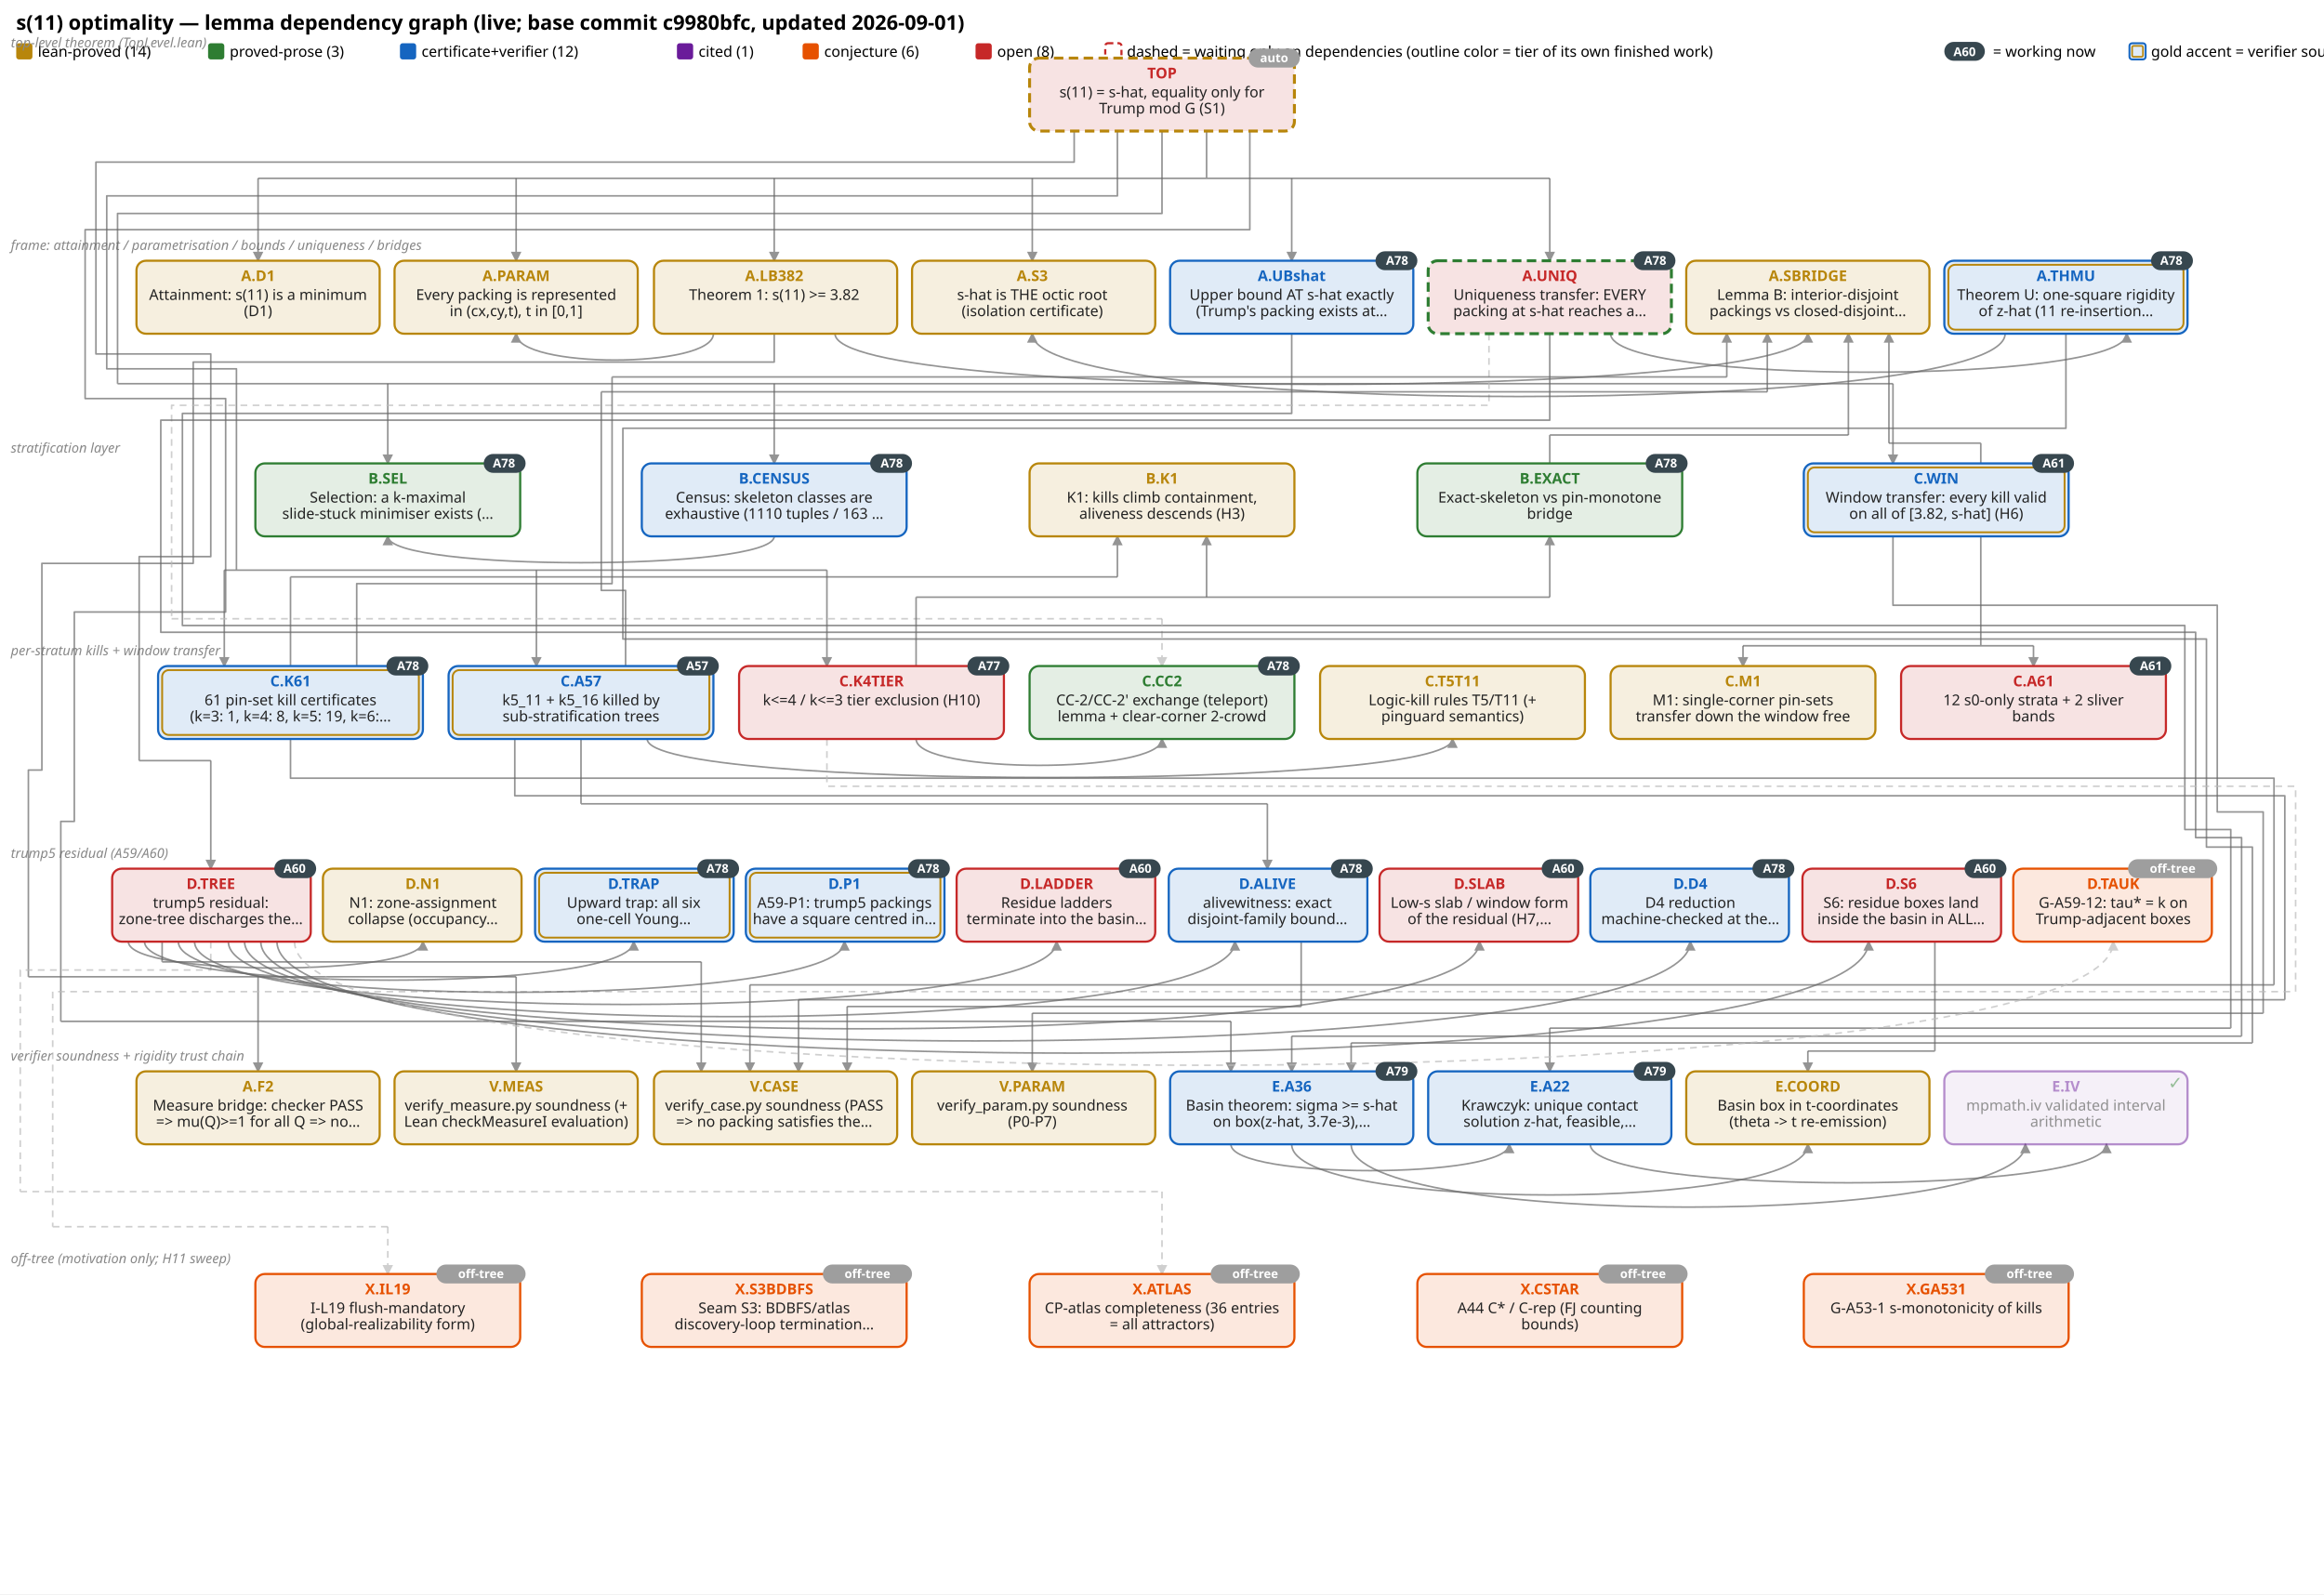
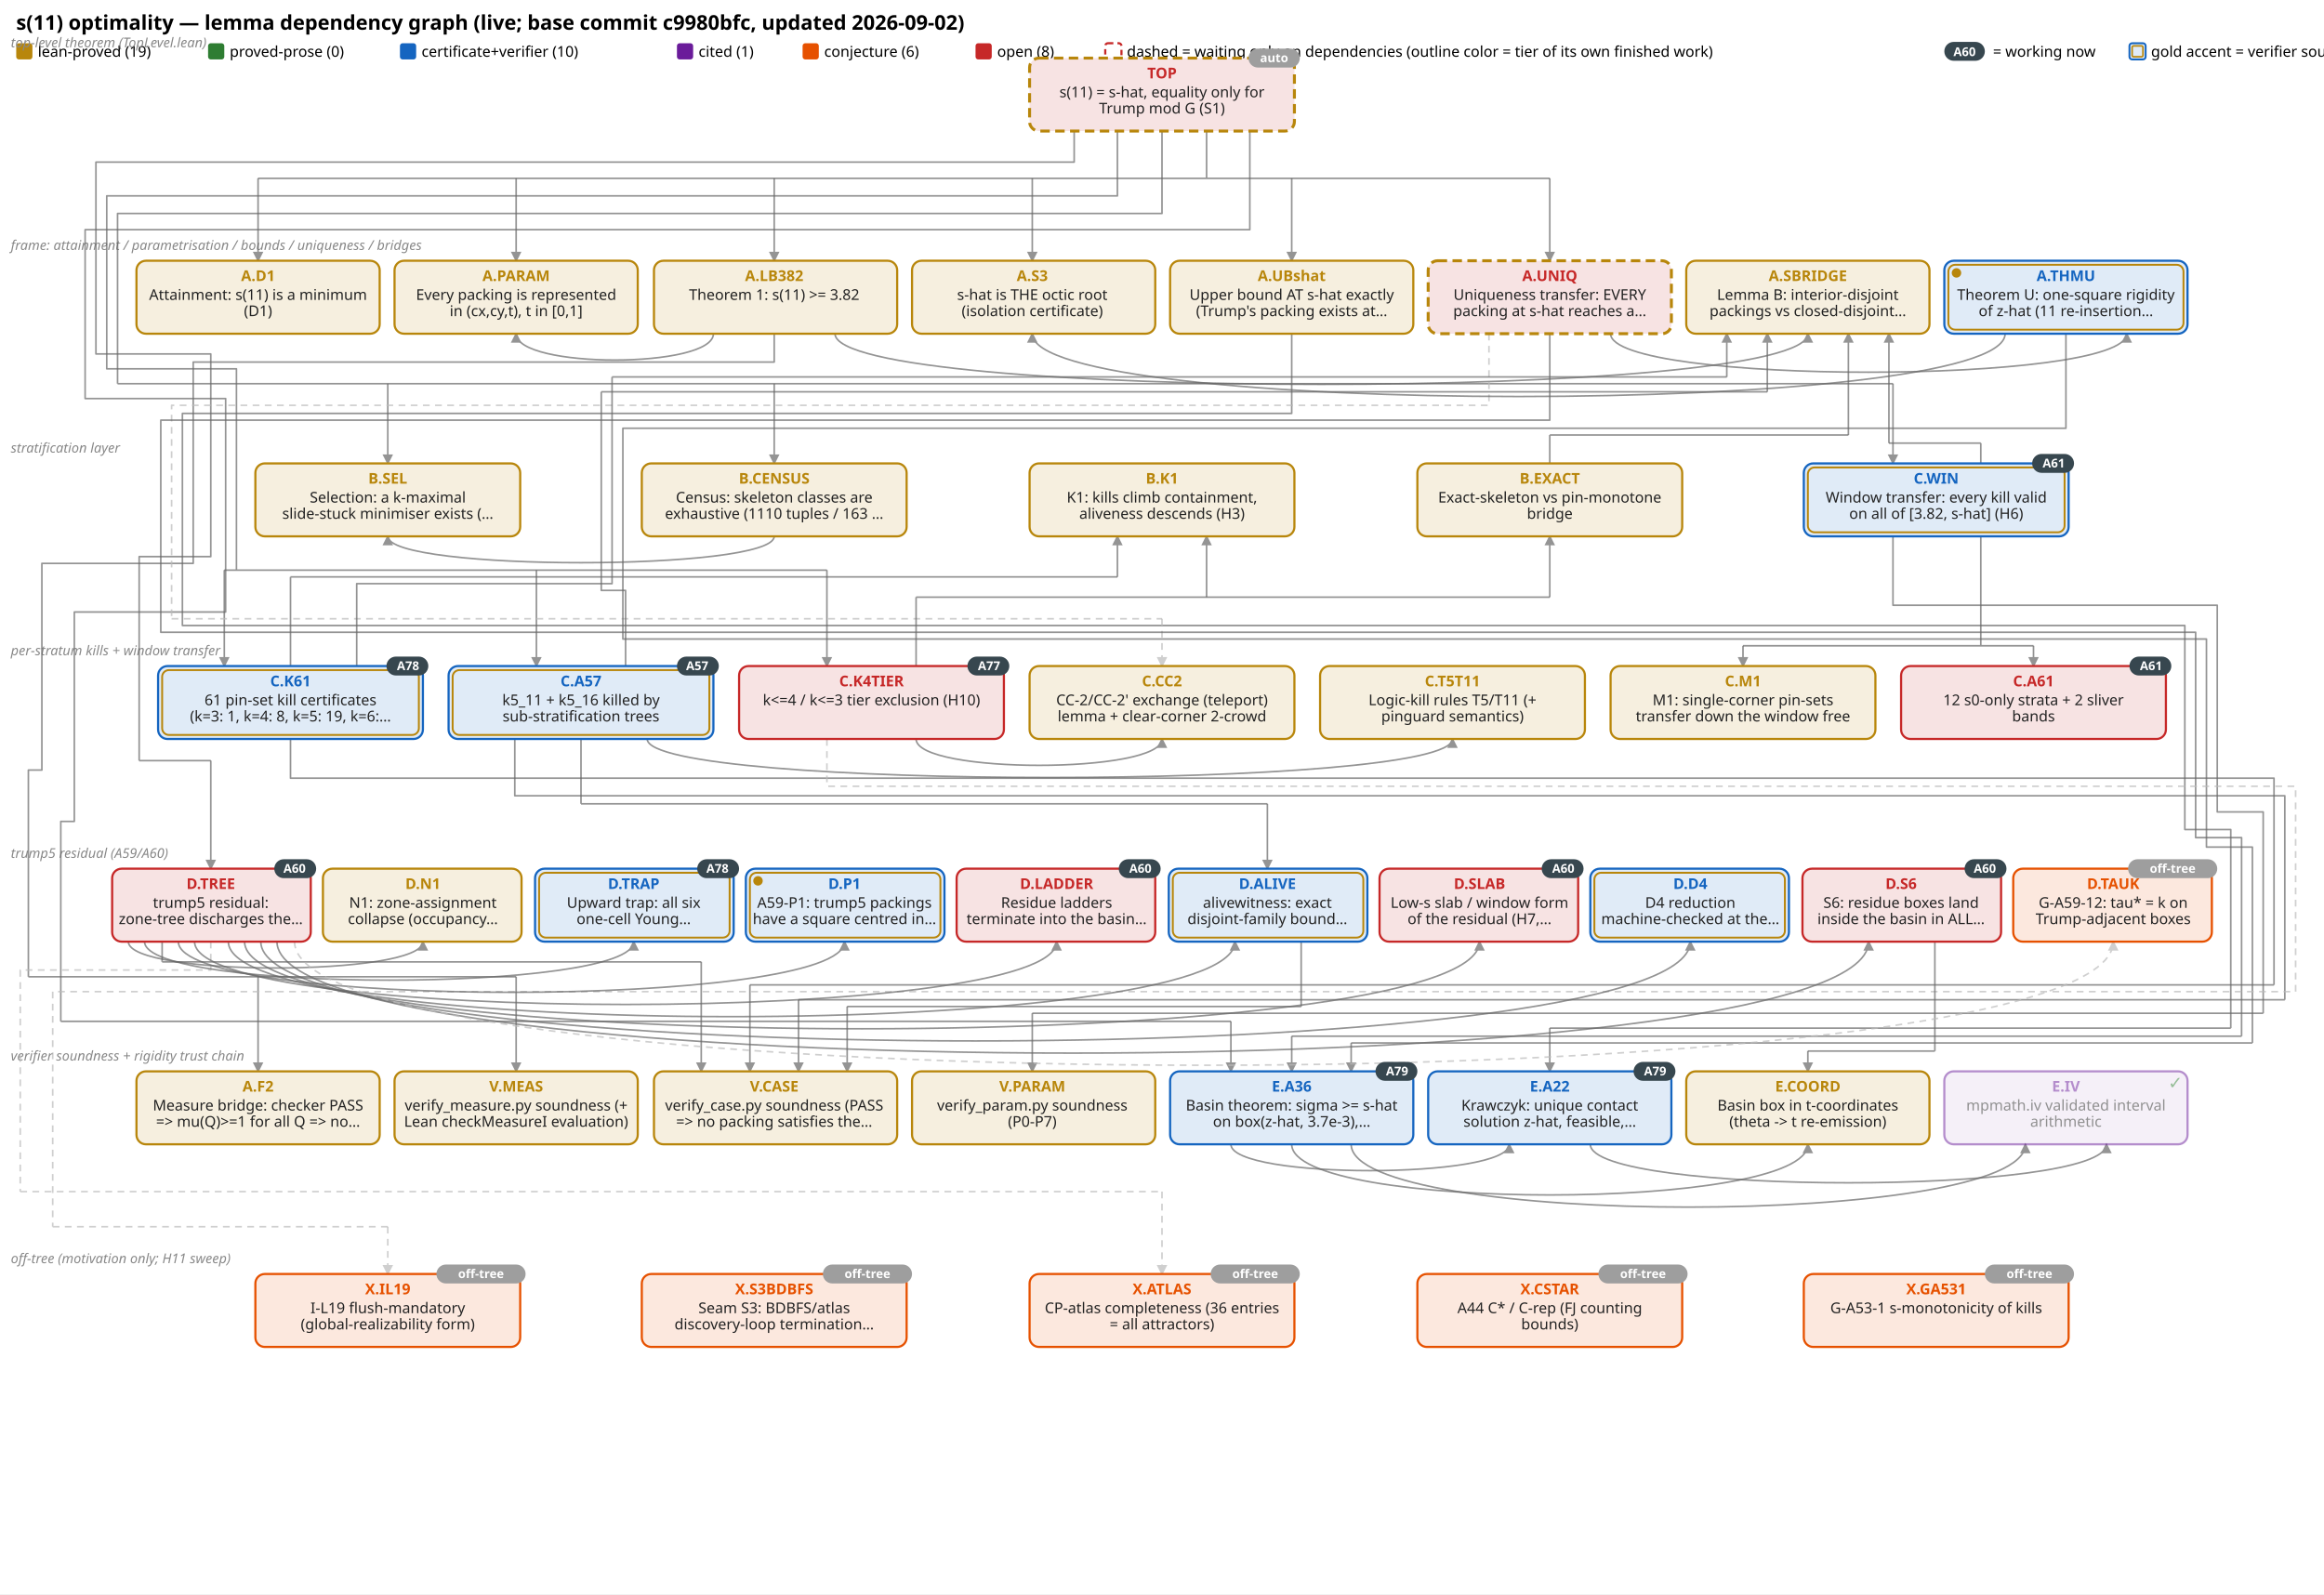
<svg xmlns="http://www.w3.org/2000/svg" width="1720" height="1180" font-family="Segoe UI, sans-serif" font-size="11">
  <defs>
    <marker id="arr" viewBox="0 0 10 10" refX="8.5" refY="5" markerWidth="6.5" markerHeight="6.5" orient="auto-start-reverse">
      <path d="M0,0 L10,5 L0,10 z" fill="#666" />
    </marker>
    <marker id="arrm" viewBox="0 0 10 10" refX="8.5" refY="5" markerWidth="6.5" markerHeight="6.5" orient="auto-start-reverse">
      <path d="M0,0 L10,5 L0,10 z" fill="#bbb" />
    </marker>
  </defs>
  <rect width="1720" height="1180" fill="white" />
-   <text x="12" y="22" font-size="15" font-weight="bold">s(11) optimality — lemma dependency graph (live; base commit c9980bfc, updated 2026-09-01)</text>
+   <text x="12" y="22" font-size="15" font-weight="bold">s(11) optimality — lemma dependency graph (live; base commit c9980bfc, updated 2026-09-02)</text>
  <rect x="12" y="32" width="12" height="12" fill="#b8860b" rx="2" />
-   <text x="28" y="42">lean-proved (14)</text>
+   <text x="28" y="42">lean-proved (19)</text>
  <rect x="154" y="32" width="12" height="12" fill="#2e7d32" rx="2" />
-   <text x="170" y="42">proved-prose (3)</text>
+   <text x="170" y="42">proved-prose (0)</text>
  <rect x="296" y="32" width="12" height="12" fill="#1565c0" rx="2" />
-   <text x="312" y="42">certificate+verifier (12)</text>
+   <text x="312" y="42">certificate+verifier (10)</text>
  <rect x="501" y="32" width="12" height="12" fill="#6a1b9a" rx="2" />
  <text x="517" y="42">cited (1)</text>
  <rect x="594" y="32" width="12" height="12" fill="#e65100" rx="2" />
  <text x="610" y="42">conjecture (6)</text>
  <rect x="722" y="32" width="12" height="12" fill="#c62828" rx="2" />
  <text x="738" y="42">open (8)</text>
  <rect x="818" y="32" width="12" height="12" fill="none" stroke="#c62828" stroke-width="1.6" stroke-dasharray="4,3" rx="2" />
  <text x="834" y="42">dashed = waiting only on dependencies (outline color = tier of its own finished work)</text>
  <rect x="1439" y="31" width="30" height="14" rx="7" fill="#37474f" />
  <text x="1454" y="41.5" text-anchor="middle" fill="white" font-size="9" font-weight="bold">A60</text>
  <text x="1475" y="42">= working now</text>
  <rect x="1576" y="32" width="12" height="12" fill="#1565c0" fill-opacity="0.13" stroke="#1565c0" stroke-width="1.4" rx="2" />
  <rect x="1578" y="34" width="8" height="8" fill="none" stroke="#b8860b" stroke-width="1.2" rx="1" />
  <text x="1592" y="42">gold accent = verifier soundness Lean-proved · hover for details</text>
  <text x="8" y="35.0" font-size="10" fill="#888" font-style="italic">top-level theorem (TopLevel.lean)</text>
  <text x="8" y="185.0" font-size="10" fill="#888" font-style="italic">frame: attainment / parametrisation / bounds / uniqueness / bridges</text>
  <text x="8" y="335.0" font-size="10" fill="#888" font-style="italic">stratification layer</text>
  <text x="8" y="485.0" font-size="10" fill="#888" font-style="italic">per-stratum kills + window transfer</text>
  <text x="8" y="635.0" font-size="10" fill="#888" font-style="italic">trump5 residual (A59/A60)</text>
  <text x="8" y="785.0" font-size="10" fill="#888" font-style="italic">verifier soundness + rigidity trust chain</text>
  <text x="8" y="935.0" font-size="10" fill="#888" font-style="italic">off-tree (motivation only; H11 sweep)</text>
  <g>
    <path d="M 893 97 L 893 132 M 191 132 L 1147 132" fill="none" stroke="#666" stroke-width="1.2" opacity="0.7" stroke-linejoin="round" />
    <path d="M 191 132 L 191 193" fill="none" stroke="#666" stroke-width="1.2" opacity="0.7" marker-end="url(#arr)" />
    <path d="M 382 132 L 382 193" fill="none" stroke="#666" stroke-width="1.2" opacity="0.7" marker-end="url(#arr)" />
    <path d="M 573 132 L 573 193" fill="none" stroke="#666" stroke-width="1.2" opacity="0.7" marker-end="url(#arr)" />
    <path d="M 764 132 L 764 193" fill="none" stroke="#666" stroke-width="1.2" opacity="0.7" marker-end="url(#arr)" />
    <path d="M 956 132 L 956 193" fill="none" stroke="#666" stroke-width="1.2" opacity="0.7" marker-end="url(#arr)" />
    <path d="M 1147 132 L 1147 193" fill="none" stroke="#666" stroke-width="1.2" opacity="0.7" marker-end="url(#arr)" />
  </g>
  <g>
    <path d="M 860 97 L 860 158 L 87 158 L 87 284 M 87 284 L 1401 284" fill="none" stroke="#666" stroke-width="1.2" opacity="0.7" stroke-linejoin="round" />
    <path d="M 287 284 L 287 343" fill="none" stroke="#666" stroke-width="1.2" opacity="0.7" marker-end="url(#arr)" />
    <path d="M 573 284 L 573 343" fill="none" stroke="#666" stroke-width="1.2" opacity="0.7" marker-end="url(#arr)" />
    <path d="M 1401 284 L 1401 343" fill="none" stroke="#666" stroke-width="1.2" opacity="0.7" marker-end="url(#arr)" />
  </g>
  <g>
    <path d="M 827 97 L 827 145 L 79 145 L 79 273 L 175 273 L 175 422 M 166 422 L 612 422" fill="none" stroke="#666" stroke-width="1.2" opacity="0.7" stroke-linejoin="round" />
    <path d="M 166 422 L 166 493" fill="none" stroke="#666" stroke-width="1.2" opacity="0.7" marker-end="url(#arr)" />
    <path d="M 397 422 L 397 493" fill="none" stroke="#666" stroke-width="1.2" opacity="0.7" marker-end="url(#arr)" />
    <path d="M 612 422 L 612 493" fill="none" stroke="#666" stroke-width="1.2" opacity="0.7" marker-end="url(#arr)" />
  </g>
  <g>
    <path d="M 795 97 L 795 120 L 71 120 L 71 262 L 156 262 L 156 412 L 103 412 L 103 563 M 103 563 L 156 563" fill="none" stroke="#666" stroke-width="1.2" opacity="0.7" stroke-linejoin="round" />
    <path d="M 156 563 L 156 643" fill="none" stroke="#666" stroke-width="1.2" opacity="0.7" marker-end="url(#arr)" />
  </g>
  <g>
    <path d="M 925 97 L 925 170 L 63 170 L 63 295 L 167 295 L 167 453 L 55 453 L 55 608 L 45 608 L 45 756 M 45 756 L 911 756" fill="none" stroke="#666" stroke-width="1.2" opacity="0.7" stroke-linejoin="round" />
    <path d="M 911 756 L 911 793" fill="none" stroke="#666" stroke-width="1.2" opacity="0.7" marker-end="url(#arr)" />
  </g>
  <g>
    <path d="M 573 247 L 573 268 L 143 268 L 143 417 L 31 417 L 31 570 L 21 570 L 21 723 M 21 723 L 382 723" fill="none" stroke="#666" stroke-width="1.2" opacity="0.7" stroke-linejoin="round" />
    <path d="M 191 723 L 191 793" fill="none" stroke="#666" stroke-width="1.2" opacity="0.7" marker-end="url(#arr)" />
    <path d="M 382 723 L 382 793" fill="none" stroke="#666" stroke-width="1.2" opacity="0.7" marker-end="url(#arr)" />
  </g>
  <g>
    <path d="M 956 247 L 956 306 L 135 306 L 135 463 L 1617 463 L 1617 614 L 1651 614 L 1651 761 M 1147 761 L 1651 761" fill="none" stroke="#666" stroke-width="1.2" opacity="0.7" stroke-linejoin="round" />
    <path d="M 1147 761 L 1147 793" fill="none" stroke="#666" stroke-width="1.2" opacity="0.7" marker-end="url(#arr)" />
  </g>
  <g>
    <path d="M 1102 247 L 1102 300 L 127 300 L 127 458 M 127 458 L 860 458" fill="none" stroke="#bbb" stroke-width="1.2" stroke-dasharray="5,4" opacity="0.7" stroke-linejoin="round" />
    <path d="M 860 458 L 860 493" fill="none" stroke="#bbb" stroke-width="1.2" stroke-dasharray="5,4" opacity="0.7" marker-end="url(#arrm)" />
  </g>
  <g>
    <path d="M 1147 247 L 1147 311 L 119 311 L 119 468 L 1625 468 L 1625 620 L 1659 620 L 1659 767 M 956 767 L 1659 767" fill="none" stroke="#666" stroke-width="1.2" opacity="0.7" stroke-linejoin="round" />
    <path d="M 956 767 L 956 793" fill="none" stroke="#666" stroke-width="1.2" opacity="0.7" marker-end="url(#arr)" />
  </g>
  <g>
    <path d="M 1529 247 L 1529 317 L 461 317 L 461 473 L 1633 473 L 1633 627 L 1667 627 L 1667 772 M 1000 772 L 1667 772" fill="none" stroke="#666" stroke-width="1.2" opacity="0.7" stroke-linejoin="round" />
    <path d="M 1000 772 L 1000 793" fill="none" stroke="#666" stroke-width="1.2" opacity="0.7" marker-end="url(#arr)" />
  </g>
  <g>
    <path d="M 1147 343 L 1147 322 M 1147 322 L 1368 322" fill="none" stroke="#666" stroke-width="1.2" opacity="0.7" stroke-linejoin="round" />
    <path d="M 1368 322 L 1368 247" fill="none" stroke="#666" stroke-width="1.2" opacity="0.7" marker-end="url(#arr)" />
  </g>
  <g>
    <path d="M 1466 397 L 1466 478 M 1290 478 L 1505 478" fill="none" stroke="#666" stroke-width="1.2" opacity="0.7" stroke-linejoin="round" />
    <path d="M 1290 478 L 1290 493" fill="none" stroke="#666" stroke-width="1.2" opacity="0.7" marker-end="url(#arr)" />
    <path d="M 1505 478 L 1505 493" fill="none" stroke="#666" stroke-width="1.2" opacity="0.7" marker-end="url(#arr)" />
  </g>
  <g>
    <path d="M 1401 397 L 1401 448 L 1641 448 L 1641 601 L 1675 601 L 1675 750 M 764 750 L 1675 750" fill="none" stroke="#666" stroke-width="1.2" opacity="0.7" stroke-linejoin="round" />
    <path d="M 764 750 L 764 793" fill="none" stroke="#666" stroke-width="1.2" opacity="0.7" marker-end="url(#arr)" />
  </g>
  <g>
    <path d="M 1466 343 L 1466 328 M 1398 328 L 1466 328" fill="none" stroke="#666" stroke-width="1.2" opacity="0.7" stroke-linejoin="round" />
    <path d="M 1398 328 L 1398 247" fill="none" stroke="#666" stroke-width="1.2" opacity="0.7" marker-end="url(#arr)" />
  </g>
  <g>
    <path d="M 215 547 L 215 576 L 1683 576 L 1683 729 M 555 729 L 1683 729" fill="none" stroke="#666" stroke-width="1.2" opacity="0.7" stroke-linejoin="round" />
    <path d="M 555 729 L 555 793" fill="none" stroke="#666" stroke-width="1.2" opacity="0.7" marker-end="url(#arr)" />
  </g>
  <g>
    <path d="M 215 493 L 215 427 M 215 427 L 827 427" fill="none" stroke="#666" stroke-width="1.2" opacity="0.7" stroke-linejoin="round" />
    <path d="M 827 427 L 827 397" fill="none" stroke="#666" stroke-width="1.2" opacity="0.7" marker-end="url(#arr)" />
  </g>
  <g>
    <path d="M 264 493 L 264 432 L 453 432 L 453 279 M 453 279 L 1278 279" fill="none" stroke="#666" stroke-width="1.2" opacity="0.7" stroke-linejoin="round" />
    <path d="M 1278 279 L 1278 247" fill="none" stroke="#666" stroke-width="1.2" opacity="0.7" marker-end="url(#arr)" />
  </g>
  <g>
    <path d="M 381 547 L 381 589 L 1691 589 L 1691 740 M 591 740 L 1691 740" fill="none" stroke="#666" stroke-width="1.2" opacity="0.7" stroke-linejoin="round" />
    <path d="M 591 740 L 591 793" fill="none" stroke="#666" stroke-width="1.2" opacity="0.7" marker-end="url(#arr)" />
  </g>
  <g>
    <path d="M 430 547 L 430 595 M 430 595 L 938 595" fill="none" stroke="#666" stroke-width="1.2" opacity="0.7" stroke-linejoin="round" />
    <path d="M 938 595 L 938 643" fill="none" stroke="#666" stroke-width="1.2" opacity="0.7" marker-end="url(#arr)" />
  </g>
  <g>
    <path d="M 463 493 L 463 437 L 445 437 L 445 290 M 445 290 L 1308 290" fill="none" stroke="#666" stroke-width="1.2" opacity="0.7" stroke-linejoin="round" />
    <path d="M 1308 290 L 1308 247" fill="none" stroke="#666" stroke-width="1.2" opacity="0.7" marker-end="url(#arr)" />
  </g>
  <g>
    <path d="M 678 493 L 678 442 M 678 442 L 1147 442" fill="none" stroke="#666" stroke-width="1.2" opacity="0.7" stroke-linejoin="round" />
    <path d="M 893 442 L 893 397" fill="none" stroke="#666" stroke-width="1.2" opacity="0.7" marker-end="url(#arr)" />
    <path d="M 1147 442 L 1147 397" fill="none" stroke="#666" stroke-width="1.2" opacity="0.7" marker-end="url(#arr)" />
  </g>
  <g>
    <path d="M 612 547 L 612 582 L 1699 582 L 1699 734 L 39 734 L 39 908 M 39 908 L 287 908" fill="none" stroke="#bbb" stroke-width="1.2" stroke-dasharray="5,4" opacity="0.7" stroke-linejoin="round" />
    <path d="M 287 908 L 287 943" fill="none" stroke="#bbb" stroke-width="1.2" stroke-dasharray="5,4" opacity="0.7" marker-end="url(#arrm)" />
  </g>
  <g>
    <path d="M 120 697 L 120 712 M 120 712 L 519 712" fill="none" stroke="#666" stroke-width="1.2" opacity="0.7" stroke-linejoin="round" />
    <path d="M 519 712 L 519 793" fill="none" stroke="#666" stroke-width="1.2" opacity="0.7" marker-end="url(#arr)" />
  </g>
  <g>
    <path d="M 156 697 L 156 718 L 15 718 L 15 882 M 15 882 L 860 882" fill="none" stroke="#bbb" stroke-width="1.2" stroke-dasharray="5,4" opacity="0.7" stroke-linejoin="round" />
    <path d="M 860 882 L 860 943" fill="none" stroke="#bbb" stroke-width="1.2" stroke-dasharray="5,4" opacity="0.7" marker-end="url(#arrm)" />
  </g>
  <g>
    <path d="M 963 697 L 963 745 M 627 745 L 963 745" fill="none" stroke="#666" stroke-width="1.2" opacity="0.7" stroke-linejoin="round" />
    <path d="M 627 745 L 627 793" fill="none" stroke="#666" stroke-width="1.2" opacity="0.7" marker-end="url(#arr)" />
  </g>
  <g>
    <path d="M 1432 697 L 1432 778 M 1338 778 L 1432 778" fill="none" stroke="#666" stroke-width="1.2" opacity="0.7" stroke-linejoin="round" />
    <path d="M 1338 778 L 1338 793" fill="none" stroke="#666" stroke-width="1.2" opacity="0.7" marker-end="url(#arr)" />
  </g>
  <g>
    <path d="M 528 247 C 528 273 382 273 382 247" fill="none" stroke="#666" stroke-width="1.2" opacity="0.7" marker-end="url(#arr)" />
  </g>
  <g>
    <path d="M 573 397 C 573 423 287 423 287 397" fill="none" stroke="#666" stroke-width="1.2" opacity="0.7" marker-end="url(#arr)" />
  </g>
  <g>
    <path d="M 479 547 C 479 585 1075 585 1075 547" fill="none" stroke="#666" stroke-width="1.2" opacity="0.7" marker-end="url(#arr)" />
  </g>
  <g>
    <path d="M 678 547 C 678 573 860 573 860 547" fill="none" stroke="#666" stroke-width="1.2" opacity="0.7" marker-end="url(#arr)" />
  </g>
  <g>
    <path d="M 95 697 C 95 723 313 723 313 697" fill="none" stroke="#666" stroke-width="1.2" opacity="0.7" marker-end="url(#arr)" />
  </g>
  <g>
    <path d="M 107 697 C 107 735 469 735 469 697" fill="none" stroke="#666" stroke-width="1.2" opacity="0.7" marker-end="url(#arr)" />
  </g>
  <g>
    <path d="M 132 697 C 132 747 625 747 625 697" fill="none" stroke="#666" stroke-width="1.2" opacity="0.7" marker-end="url(#arr)" />
  </g>
  <g>
    <path d="M 144 697 C 144 759 782 759 782 697" fill="none" stroke="#666" stroke-width="1.2" opacity="0.7" marker-end="url(#arr)" />
  </g>
  <g>
    <path d="M 169 697 C 169 771 914 771 914 697" fill="none" stroke="#666" stroke-width="1.2" opacity="0.7" marker-end="url(#arr)" />
  </g>
  <g>
    <path d="M 181 697 C 181 783 1095 783 1095 697" fill="none" stroke="#666" stroke-width="1.2" opacity="0.7" marker-end="url(#arr)" />
  </g>
  <g>
    <path d="M 193 697 C 193 795 1251 795 1251 697" fill="none" stroke="#666" stroke-width="1.2" opacity="0.7" marker-end="url(#arr)" />
  </g>
  <g>
    <path d="M 205 697 C 205 807 1383 807 1383 697" fill="none" stroke="#666" stroke-width="1.2" opacity="0.7" marker-end="url(#arr)" />
  </g>
  <g>
    <path d="M 218 697 C 218 819 1564 819 1564 697" fill="none" stroke="#bbb" stroke-width="1.2" stroke-dasharray="5,4" opacity="0.7" marker-end="url(#arrm)" />
  </g>
  <g>
    <path d="M 911 847 C 911 873 1117 873 1117 847" fill="none" stroke="#666" stroke-width="1.2" opacity="0.7" marker-end="url(#arr)" />
  </g>
  <g>
    <path d="M 1000 847 C 1000 909 1499 909 1499 847" fill="none" stroke="#666" stroke-width="1.2" opacity="0.7" marker-end="url(#arr)" />
  </g>
  <g>
    <path d="M 956 847 C 956 897 1338 897 1338 847" fill="none" stroke="#666" stroke-width="1.2" opacity="0.7" marker-end="url(#arr)" />
  </g>
  <g>
    <path d="M 1177 847 C 1177 885 1559 885 1559 847" fill="none" stroke="#666" stroke-width="1.2" opacity="0.7" marker-end="url(#arr)" />
  </g>
  <g>
    <path d="M 618 247 C 618 297 1338 297 1338 247" fill="none" stroke="#666" stroke-width="1.2" opacity="0.7" marker-end="url(#arr)" />
  </g>
  <g>
    <path d="M 1192 247 C 1192 285 1574 285 1574 247" fill="none" stroke="#666" stroke-width="1.2" opacity="0.7" marker-end="url(#arr)" />
  </g>
  <g>
    <path d="M 1484 247 C 1484 309 764 309 764 247" fill="none" stroke="#666" stroke-width="1.2" opacity="0.7" marker-end="url(#arr)" />
  </g>
  <g>
    <rect x="762" y="43" width="196" height="54" rx="7" fill="white" />
    <rect x="762" y="43" width="196" height="54" rx="7" fill="#c62828" fill-opacity="0.13" stroke="#b8860b" stroke-width="2.2" stroke-dasharray="7,4" />
    <text x="860" y="58" text-anchor="middle" font-weight="bold" fill="#c62828">TOP</text>
    <text x="860" y="72" text-anchor="middle" fill="#222">s(11) = s-hat, equality only for</text>
    <text x="860" y="84" text-anchor="middle" fill="#222">Trump mod G (S1)</text>
    <rect x="924" y="36" width="38" height="14" rx="7" fill="#9e9e9e" />
    <text x="943" y="46" text-anchor="middle" fill="white" font-size="9" font-weight="bold">auto</text>
  </g>
  <g>
    <rect x="101" y="193" width="180" height="54" rx="7" fill="white" />
    <rect x="101" y="193" width="180" height="54" rx="7" fill="#b8860b" fill-opacity="0.13" stroke="#b8860b" stroke-width="1.6" />
    <text x="191" y="208" text-anchor="middle" font-weight="bold" fill="#b8860b">A.D1</text>
    <text x="191" y="222" text-anchor="middle" fill="#222">Attainment: s(11) is a minimum</text>
    <text x="191" y="234" text-anchor="middle" fill="#222">(D1)</text>
  </g>
  <g>
    <rect x="292" y="193" width="180" height="54" rx="7" fill="white" />
    <rect x="292" y="193" width="180" height="54" rx="7" fill="#b8860b" fill-opacity="0.13" stroke="#b8860b" stroke-width="1.6" />
    <text x="382" y="208" text-anchor="middle" font-weight="bold" fill="#b8860b">A.PARAM</text>
    <text x="382" y="222" text-anchor="middle" fill="#222">Every packing is represented</text>
    <text x="382" y="234" text-anchor="middle" fill="#222">in (cx,cy,t), t in [0,1]</text>
  </g>
  <g>
    <rect x="484" y="193" width="180" height="54" rx="7" fill="white" />
    <rect x="484" y="193" width="180" height="54" rx="7" fill="#b8860b" fill-opacity="0.13" stroke="#b8860b" stroke-width="1.6" />
    <text x="573" y="208" text-anchor="middle" font-weight="bold" fill="#b8860b">A.LB382</text>
    <text x="573" y="222" text-anchor="middle" fill="#222">Theorem 1: s(11) &gt;= 3.82</text>
  </g>
  <g>
    <rect x="675" y="193" width="180" height="54" rx="7" fill="white" />
    <rect x="675" y="193" width="180" height="54" rx="7" fill="#b8860b" fill-opacity="0.13" stroke="#b8860b" stroke-width="1.6" />
    <text x="764" y="208" text-anchor="middle" font-weight="bold" fill="#b8860b">A.S3</text>
    <text x="764" y="222" text-anchor="middle" fill="#222">s-hat is THE octic root</text>
    <text x="764" y="234" text-anchor="middle" fill="#222">(isolation certificate)</text>
  </g>
  <g>
    <rect x="866" y="193" width="180" height="54" rx="7" fill="white" />
-     <rect x="866" y="193" width="180" height="54" rx="7" fill="#1565c0" fill-opacity="0.13" stroke="#1565c0" stroke-width="1.6" />
-     <text x="956" y="208" text-anchor="middle" font-weight="bold" fill="#1565c0">A.UBshat</text>
+     <rect x="866" y="193" width="180" height="54" rx="7" fill="#b8860b" fill-opacity="0.13" stroke="#b8860b" stroke-width="1.6" />
+     <text x="956" y="208" text-anchor="middle" font-weight="bold" fill="#b8860b">A.UBshat</text>
    <text x="956" y="222" text-anchor="middle" fill="#222">Upper bound AT s-hat exactly</text>
    <text x="956" y="234" text-anchor="middle" fill="#222">(Trump's packing exists at…</text>
-     <rect x="1018" y="186" width="31" height="14" rx="7" fill="#37474f" />
-     <text x="1034" y="196" text-anchor="middle" fill="white" font-size="9" font-weight="bold">A78</text>
  </g>
  <g>
    <rect x="1057" y="193" width="180" height="54" rx="7" fill="white" />
-     <rect x="1057" y="193" width="180" height="54" rx="7" fill="#c62828" fill-opacity="0.13" stroke="#2e7d32" stroke-width="2.2" stroke-dasharray="7,4" />
+     <rect x="1057" y="193" width="180" height="54" rx="7" fill="#c62828" fill-opacity="0.13" stroke="#b8860b" stroke-width="2.2" stroke-dasharray="7,4" />
    <text x="1147" y="208" text-anchor="middle" font-weight="bold" fill="#c62828">A.UNIQ</text>
    <text x="1147" y="222" text-anchor="middle" fill="#222">Uniqueness transfer: EVERY</text>
    <text x="1147" y="234" text-anchor="middle" fill="#222">packing at s-hat reaches a…</text>
-     <rect x="1209" y="186" width="31" height="14" rx="7" fill="#37474f" />
-     <text x="1225" y="196" text-anchor="middle" fill="white" font-size="9" font-weight="bold">A78</text>
  </g>
  <g>
    <rect x="1248" y="193" width="180" height="54" rx="7" fill="white" />
    <rect x="1248" y="193" width="180" height="54" rx="7" fill="#b8860b" fill-opacity="0.13" stroke="#b8860b" stroke-width="1.6" />
    <text x="1338" y="208" text-anchor="middle" font-weight="bold" fill="#b8860b">A.SBRIDGE</text>
    <text x="1338" y="222" text-anchor="middle" fill="#222">Lemma B: interior-disjoint</text>
    <text x="1338" y="234" text-anchor="middle" fill="#222">packings vs closed-disjoint…</text>
  </g>
  <g>
    <rect x="1439" y="193" width="180" height="54" rx="7" fill="white" />
    <rect x="1439" y="193" width="180" height="54" rx="7" fill="#1565c0" fill-opacity="0.13" stroke="#1565c0" stroke-width="1.6" />
    <rect x="1442" y="196" width="174" height="48" rx="5" fill="none" stroke="#b8860b" stroke-width="1.4" />
+     <circle cx="1448" cy="202" r="3.5" fill="#b8860b" />
    <text x="1529" y="208" text-anchor="middle" font-weight="bold" fill="#1565c0">A.THMU</text>
    <text x="1529" y="222" text-anchor="middle" fill="#222">Theorem U: one-square rigidity</text>
    <text x="1529" y="234" text-anchor="middle" fill="#222">of z-hat (11 re-insertion…</text>
-     <rect x="1592" y="186" width="31" height="14" rx="7" fill="#37474f" />
-     <text x="1607" y="196" text-anchor="middle" fill="white" font-size="9" font-weight="bold">A78</text>
  </g>
  <g>
    <rect x="189" y="343" width="196" height="54" rx="7" fill="white" />
-     <rect x="189" y="343" width="196" height="54" rx="7" fill="#2e7d32" fill-opacity="0.13" stroke="#2e7d32" stroke-width="1.6" />
-     <text x="287" y="358" text-anchor="middle" font-weight="bold" fill="#2e7d32">B.SEL</text>
+     <rect x="189" y="343" width="196" height="54" rx="7" fill="#b8860b" fill-opacity="0.13" stroke="#b8860b" stroke-width="1.6" />
+     <text x="287" y="358" text-anchor="middle" font-weight="bold" fill="#b8860b">B.SEL</text>
    <text x="287" y="372" text-anchor="middle" fill="#222">Selection: a k-maximal</text>
    <text x="287" y="384" text-anchor="middle" fill="#222">slide-stuck minimiser exists (…</text>
-     <rect x="358" y="336" width="31" height="14" rx="7" fill="#37474f" />
-     <text x="373" y="346" text-anchor="middle" fill="white" font-size="9" font-weight="bold">A78</text>
  </g>
  <g>
    <rect x="475" y="343" width="196" height="54" rx="7" fill="white" />
-     <rect x="475" y="343" width="196" height="54" rx="7" fill="#1565c0" fill-opacity="0.13" stroke="#1565c0" stroke-width="1.6" />
-     <text x="573" y="358" text-anchor="middle" font-weight="bold" fill="#1565c0">B.CENSUS</text>
+     <rect x="475" y="343" width="196" height="54" rx="7" fill="#b8860b" fill-opacity="0.13" stroke="#b8860b" stroke-width="1.6" />
+     <text x="573" y="358" text-anchor="middle" font-weight="bold" fill="#b8860b">B.CENSUS</text>
    <text x="573" y="372" text-anchor="middle" fill="#222">Census: skeleton classes are</text>
    <text x="573" y="384" text-anchor="middle" fill="#222">exhaustive (1110 tuples / 163 …</text>
-     <rect x="644" y="336" width="31" height="14" rx="7" fill="#37474f" />
-     <text x="660" y="346" text-anchor="middle" fill="white" font-size="9" font-weight="bold">A78</text>
  </g>
  <g>
    <rect x="762" y="343" width="196" height="54" rx="7" fill="white" />
    <rect x="762" y="343" width="196" height="54" rx="7" fill="#b8860b" fill-opacity="0.13" stroke="#b8860b" stroke-width="1.6" />
    <text x="860" y="358" text-anchor="middle" font-weight="bold" fill="#b8860b">B.K1</text>
    <text x="860" y="372" text-anchor="middle" fill="#222">K1: kills climb containment,</text>
    <text x="860" y="384" text-anchor="middle" fill="#222">aliveness descends (H3)</text>
  </g>
  <g>
    <rect x="1049" y="343" width="196" height="54" rx="7" fill="white" />
-     <rect x="1049" y="343" width="196" height="54" rx="7" fill="#2e7d32" fill-opacity="0.13" stroke="#2e7d32" stroke-width="1.6" />
-     <text x="1147" y="358" text-anchor="middle" font-weight="bold" fill="#2e7d32">B.EXACT</text>
+     <rect x="1049" y="343" width="196" height="54" rx="7" fill="#b8860b" fill-opacity="0.13" stroke="#b8860b" stroke-width="1.6" />
+     <text x="1147" y="358" text-anchor="middle" font-weight="bold" fill="#b8860b">B.EXACT</text>
    <text x="1147" y="372" text-anchor="middle" fill="#222">Exact-skeleton vs pin-monotone</text>
    <text x="1147" y="384" text-anchor="middle" fill="#222">bridge</text>
-     <rect x="1218" y="336" width="31" height="14" rx="7" fill="#37474f" />
-     <text x="1233" y="346" text-anchor="middle" fill="white" font-size="9" font-weight="bold">A78</text>
  </g>
  <g>
    <rect x="1335" y="343" width="196" height="54" rx="7" fill="white" />
    <rect x="1335" y="343" width="196" height="54" rx="7" fill="#1565c0" fill-opacity="0.13" stroke="#1565c0" stroke-width="1.6" />
    <rect x="1338" y="346" width="190" height="48" rx="5" fill="none" stroke="#b8860b" stroke-width="1.4" />
    <text x="1433" y="358" text-anchor="middle" font-weight="bold" fill="#1565c0">C.WIN</text>
    <text x="1433" y="372" text-anchor="middle" fill="#222">Window transfer: every kill valid</text>
    <text x="1433" y="384" text-anchor="middle" fill="#222">on all of [3.82, s-hat] (H6)</text>
    <rect x="1504" y="336" width="31" height="14" rx="7" fill="#37474f" />
    <text x="1520" y="346" text-anchor="middle" fill="white" font-size="9" font-weight="bold">A61</text>
  </g>
  <g>
    <rect x="117" y="493" width="196" height="54" rx="7" fill="white" />
    <rect x="117" y="493" width="196" height="54" rx="7" fill="#1565c0" fill-opacity="0.13" stroke="#1565c0" stroke-width="1.6" />
    <rect x="120" y="496" width="190" height="48" rx="5" fill="none" stroke="#b8860b" stroke-width="1.4" />
    <text x="215" y="508" text-anchor="middle" font-weight="bold" fill="#1565c0">C.K61</text>
    <text x="215" y="522" text-anchor="middle" fill="#222">61 pin-set kill certificates</text>
    <text x="215" y="534" text-anchor="middle" fill="#222">(k=3: 1, k=4: 8, k=5: 19, k=6:…</text>
    <rect x="286" y="486" width="31" height="14" rx="7" fill="#37474f" />
    <text x="302" y="496" text-anchor="middle" fill="white" font-size="9" font-weight="bold">A78</text>
  </g>
  <g>
    <rect x="332" y="493" width="196" height="54" rx="7" fill="white" />
    <rect x="332" y="493" width="196" height="54" rx="7" fill="#1565c0" fill-opacity="0.13" stroke="#1565c0" stroke-width="1.6" />
    <rect x="335" y="496" width="190" height="48" rx="5" fill="none" stroke="#b8860b" stroke-width="1.4" />
    <text x="430" y="508" text-anchor="middle" font-weight="bold" fill="#1565c0">C.A57</text>
    <text x="430" y="522" text-anchor="middle" fill="#222">k5_11 + k5_16 killed by</text>
    <text x="430" y="534" text-anchor="middle" fill="#222">sub-stratification trees</text>
    <rect x="501" y="486" width="31" height="14" rx="7" fill="#37474f" />
    <text x="516" y="496" text-anchor="middle" fill="white" font-size="9" font-weight="bold">A57</text>
  </g>
  <g>
    <rect x="547" y="493" width="196" height="54" rx="7" fill="white" />
    <rect x="547" y="493" width="196" height="54" rx="7" fill="#c62828" fill-opacity="0.13" stroke="#c62828" stroke-width="1.6" />
    <text x="645" y="508" text-anchor="middle" font-weight="bold" fill="#c62828">C.K4TIER</text>
    <text x="645" y="522" text-anchor="middle" fill="#222">k&lt;=4 / k&lt;=3 tier exclusion (H10)</text>
    <rect x="716" y="486" width="31" height="14" rx="7" fill="#37474f" />
    <text x="732" y="496" text-anchor="middle" fill="white" font-size="9" font-weight="bold">A77</text>
  </g>
  <g>
    <rect x="762" y="493" width="196" height="54" rx="7" fill="white" />
-     <rect x="762" y="493" width="196" height="54" rx="7" fill="#2e7d32" fill-opacity="0.13" stroke="#2e7d32" stroke-width="1.6" />
-     <text x="860" y="508" text-anchor="middle" font-weight="bold" fill="#2e7d32">C.CC2</text>
+     <rect x="762" y="493" width="196" height="54" rx="7" fill="#b8860b" fill-opacity="0.13" stroke="#b8860b" stroke-width="1.6" />
+     <text x="860" y="508" text-anchor="middle" font-weight="bold" fill="#b8860b">C.CC2</text>
    <text x="860" y="522" text-anchor="middle" fill="#222">CC-2/CC-2' exchange (teleport)</text>
    <text x="860" y="534" text-anchor="middle" fill="#222">lemma + clear-corner 2-crowd</text>
-     <rect x="931" y="486" width="31" height="14" rx="7" fill="#37474f" />
-     <text x="946" y="496" text-anchor="middle" fill="white" font-size="9" font-weight="bold">A78</text>
  </g>
  <g>
    <rect x="977" y="493" width="196" height="54" rx="7" fill="white" />
    <rect x="977" y="493" width="196" height="54" rx="7" fill="#b8860b" fill-opacity="0.13" stroke="#b8860b" stroke-width="1.6" />
    <text x="1075" y="508" text-anchor="middle" font-weight="bold" fill="#b8860b">C.T5T11</text>
    <text x="1075" y="522" text-anchor="middle" fill="#222">Logic-kill rules T5/T11 (+</text>
    <text x="1075" y="534" text-anchor="middle" fill="#222">pinguard semantics)</text>
  </g>
  <g>
    <rect x="1192" y="493" width="196" height="54" rx="7" fill="white" />
    <rect x="1192" y="493" width="196" height="54" rx="7" fill="#b8860b" fill-opacity="0.13" stroke="#b8860b" stroke-width="1.6" />
    <text x="1290" y="508" text-anchor="middle" font-weight="bold" fill="#b8860b">C.M1</text>
    <text x="1290" y="522" text-anchor="middle" fill="#222">M1: single-corner pin-sets</text>
    <text x="1290" y="534" text-anchor="middle" fill="#222">transfer down the window free</text>
  </g>
  <g>
    <rect x="1407" y="493" width="196" height="54" rx="7" fill="white" />
    <rect x="1407" y="493" width="196" height="54" rx="7" fill="#c62828" fill-opacity="0.13" stroke="#c62828" stroke-width="1.6" />
    <text x="1505" y="508" text-anchor="middle" font-weight="bold" fill="#c62828">C.A61</text>
    <text x="1505" y="522" text-anchor="middle" fill="#222">12 s0-only strata + 2 sliver</text>
    <text x="1505" y="534" text-anchor="middle" fill="#222">bands</text>
    <rect x="1576" y="486" width="31" height="14" rx="7" fill="#37474f" />
    <text x="1592" y="496" text-anchor="middle" fill="white" font-size="9" font-weight="bold">A61</text>
  </g>
  <g>
    <rect x="83" y="643" width="147" height="54" rx="7" fill="white" />
    <rect x="83" y="643" width="147" height="54" rx="7" fill="#c62828" fill-opacity="0.13" stroke="#c62828" stroke-width="1.6" />
    <text x="156" y="658" text-anchor="middle" font-weight="bold" fill="#c62828">D.TREE</text>
    <text x="156" y="672" text-anchor="middle" fill="#222">trump5 residual:</text>
    <text x="156" y="684" text-anchor="middle" fill="#222">zone-tree discharges the…</text>
    <rect x="203" y="636" width="31" height="14" rx="7" fill="#37474f" />
    <text x="218" y="646" text-anchor="middle" fill="white" font-size="9" font-weight="bold">A60</text>
  </g>
  <g>
    <rect x="239" y="643" width="147" height="54" rx="7" fill="white" />
    <rect x="239" y="643" width="147" height="54" rx="7" fill="#b8860b" fill-opacity="0.13" stroke="#b8860b" stroke-width="1.6" />
    <text x="313" y="658" text-anchor="middle" font-weight="bold" fill="#b8860b">D.N1</text>
    <text x="313" y="672" text-anchor="middle" fill="#222">N1: zone-assignment</text>
    <text x="313" y="684" text-anchor="middle" fill="#222">collapse (occupancy…</text>
  </g>
  <g>
    <rect x="396" y="643" width="147" height="54" rx="7" fill="white" />
    <rect x="396" y="643" width="147" height="54" rx="7" fill="#1565c0" fill-opacity="0.13" stroke="#1565c0" stroke-width="1.6" />
    <rect x="399" y="646" width="141" height="48" rx="5" fill="none" stroke="#b8860b" stroke-width="1.4" />
    <text x="469" y="658" text-anchor="middle" font-weight="bold" fill="#1565c0">D.TRAP</text>
    <text x="469" y="672" text-anchor="middle" fill="#222">Upward trap: all six</text>
    <text x="469" y="684" text-anchor="middle" fill="#222">one-cell Young…</text>
    <rect x="516" y="636" width="31" height="14" rx="7" fill="#37474f" />
    <text x="531" y="646" text-anchor="middle" fill="white" font-size="9" font-weight="bold">A78</text>
  </g>
  <g>
    <rect x="552" y="643" width="147" height="54" rx="7" fill="white" />
    <rect x="552" y="643" width="147" height="54" rx="7" fill="#1565c0" fill-opacity="0.13" stroke="#1565c0" stroke-width="1.6" />
    <rect x="555" y="646" width="141" height="48" rx="5" fill="none" stroke="#b8860b" stroke-width="1.4" />
+     <circle cx="561" cy="652" r="3.5" fill="#b8860b" />
    <text x="625" y="658" text-anchor="middle" font-weight="bold" fill="#1565c0">D.P1</text>
    <text x="625" y="672" text-anchor="middle" fill="#222">A59-P1: trump5 packings</text>
    <text x="625" y="684" text-anchor="middle" fill="#222">have a square centred in…</text>
-     <rect x="672" y="636" width="31" height="14" rx="7" fill="#37474f" />
-     <text x="687" y="646" text-anchor="middle" fill="white" font-size="9" font-weight="bold">A78</text>
  </g>
  <g>
    <rect x="708" y="643" width="147" height="54" rx="7" fill="white" />
    <rect x="708" y="643" width="147" height="54" rx="7" fill="#c62828" fill-opacity="0.13" stroke="#c62828" stroke-width="1.6" />
    <text x="782" y="658" text-anchor="middle" font-weight="bold" fill="#c62828">D.LADDER</text>
    <text x="782" y="672" text-anchor="middle" fill="#222">Residue ladders</text>
    <text x="782" y="684" text-anchor="middle" fill="#222">terminate into the basin…</text>
    <rect x="828" y="636" width="31" height="14" rx="7" fill="#37474f" />
    <text x="844" y="646" text-anchor="middle" fill="white" font-size="9" font-weight="bold">A60</text>
  </g>
  <g>
    <rect x="865" y="643" width="147" height="54" rx="7" fill="white" />
    <rect x="865" y="643" width="147" height="54" rx="7" fill="#1565c0" fill-opacity="0.13" stroke="#1565c0" stroke-width="1.6" />
+     <rect x="868" y="646" width="141" height="48" rx="5" fill="none" stroke="#b8860b" stroke-width="1.4" />
    <text x="938" y="658" text-anchor="middle" font-weight="bold" fill="#1565c0">D.ALIVE</text>
    <text x="938" y="672" text-anchor="middle" fill="#222">alivewitness: exact</text>
    <text x="938" y="684" text-anchor="middle" fill="#222">disjoint-family bound…</text>
-     <rect x="985" y="636" width="31" height="14" rx="7" fill="#37474f" />
-     <text x="1000" y="646" text-anchor="middle" fill="white" font-size="9" font-weight="bold">A78</text>
  </g>
  <g>
    <rect x="1021" y="643" width="147" height="54" rx="7" fill="white" />
    <rect x="1021" y="643" width="147" height="54" rx="7" fill="#c62828" fill-opacity="0.13" stroke="#c62828" stroke-width="1.6" />
    <text x="1095" y="658" text-anchor="middle" font-weight="bold" fill="#c62828">D.SLAB</text>
    <text x="1095" y="672" text-anchor="middle" fill="#222">Low-s slab / window form</text>
    <text x="1095" y="684" text-anchor="middle" fill="#222">of the residual (H7,…</text>
    <rect x="1141" y="636" width="31" height="14" rx="7" fill="#37474f" />
    <text x="1157" y="646" text-anchor="middle" fill="white" font-size="9" font-weight="bold">A60</text>
  </g>
  <g>
    <rect x="1177" y="643" width="147" height="54" rx="7" fill="white" />
    <rect x="1177" y="643" width="147" height="54" rx="7" fill="#1565c0" fill-opacity="0.13" stroke="#1565c0" stroke-width="1.6" />
+     <rect x="1180" y="646" width="141" height="48" rx="5" fill="none" stroke="#b8860b" stroke-width="1.4" />
    <text x="1251" y="658" text-anchor="middle" font-weight="bold" fill="#1565c0">D.D4</text>
    <text x="1251" y="672" text-anchor="middle" fill="#222">D4 reduction</text>
    <text x="1251" y="684" text-anchor="middle" fill="#222">machine-checked at the…</text>
-     <rect x="1297" y="636" width="31" height="14" rx="7" fill="#37474f" />
-     <text x="1313" y="646" text-anchor="middle" fill="white" font-size="9" font-weight="bold">A78</text>
  </g>
  <g>
    <rect x="1334" y="643" width="147" height="54" rx="7" fill="white" />
    <rect x="1334" y="643" width="147" height="54" rx="7" fill="#c62828" fill-opacity="0.13" stroke="#c62828" stroke-width="1.6" />
    <text x="1407" y="658" text-anchor="middle" font-weight="bold" fill="#c62828">D.S6</text>
    <text x="1407" y="672" text-anchor="middle" fill="#222">S6: residue boxes land</text>
    <text x="1407" y="684" text-anchor="middle" fill="#222">inside the basin in ALL…</text>
    <rect x="1454" y="636" width="31" height="14" rx="7" fill="#37474f" />
    <text x="1469" y="646" text-anchor="middle" fill="white" font-size="9" font-weight="bold">A60</text>
  </g>
  <g>
    <rect x="1490" y="643" width="147" height="54" rx="7" fill="white" />
    <rect x="1490" y="643" width="147" height="54" rx="7" fill="#e65100" fill-opacity="0.13" stroke="#e65100" stroke-width="1.6" />
    <text x="1564" y="658" text-anchor="middle" font-weight="bold" fill="#e65100">D.TAUK</text>
    <text x="1564" y="672" text-anchor="middle" fill="#222">G-A59-12: tau* = k on</text>
    <text x="1564" y="684" text-anchor="middle" fill="#222">Trump-adjacent boxes</text>
    <rect x="1575" y="636" width="66" height="14" rx="7" fill="#9e9e9e" />
    <text x="1608" y="646" text-anchor="middle" fill="white" font-size="9" font-weight="bold">off-tree</text>
  </g>
  <g>
    <rect x="101" y="793" width="180" height="54" rx="7" fill="white" />
    <rect x="101" y="793" width="180" height="54" rx="7" fill="#b8860b" fill-opacity="0.13" stroke="#b8860b" stroke-width="1.6" />
    <text x="191" y="808" text-anchor="middle" font-weight="bold" fill="#b8860b">A.F2</text>
    <text x="191" y="822" text-anchor="middle" fill="#222">Measure bridge: checker PASS</text>
    <text x="191" y="834" text-anchor="middle" fill="#222">=&gt; mu(Q)&gt;=1 for all Q =&gt; no…</text>
  </g>
  <g>
    <rect x="292" y="793" width="180" height="54" rx="7" fill="white" />
    <rect x="292" y="793" width="180" height="54" rx="7" fill="#b8860b" fill-opacity="0.13" stroke="#b8860b" stroke-width="1.6" />
    <text x="382" y="808" text-anchor="middle" font-weight="bold" fill="#b8860b">V.MEAS</text>
    <text x="382" y="822" text-anchor="middle" fill="#222">verify_measure.py soundness (+</text>
    <text x="382" y="834" text-anchor="middle" fill="#222">Lean checkMeasureI evaluation)</text>
  </g>
  <g>
    <rect x="484" y="793" width="180" height="54" rx="7" fill="white" />
    <rect x="484" y="793" width="180" height="54" rx="7" fill="#b8860b" fill-opacity="0.13" stroke="#b8860b" stroke-width="1.6" />
    <text x="573" y="808" text-anchor="middle" font-weight="bold" fill="#b8860b">V.CASE</text>
    <text x="573" y="822" text-anchor="middle" fill="#222">verify_case.py soundness (PASS</text>
    <text x="573" y="834" text-anchor="middle" fill="#222">=&gt; no packing satisfies the…</text>
  </g>
  <g>
    <rect x="675" y="793" width="180" height="54" rx="7" fill="white" />
    <rect x="675" y="793" width="180" height="54" rx="7" fill="#b8860b" fill-opacity="0.13" stroke="#b8860b" stroke-width="1.6" />
    <text x="764" y="808" text-anchor="middle" font-weight="bold" fill="#b8860b">V.PARAM</text>
    <text x="764" y="822" text-anchor="middle" fill="#222">verify_param.py soundness</text>
    <text x="764" y="834" text-anchor="middle" fill="#222">(P0-P7)</text>
  </g>
  <g>
    <rect x="866" y="793" width="180" height="54" rx="7" fill="white" />
    <rect x="866" y="793" width="180" height="54" rx="7" fill="#1565c0" fill-opacity="0.13" stroke="#1565c0" stroke-width="1.6" />
    <text x="956" y="808" text-anchor="middle" font-weight="bold" fill="#1565c0">E.A36</text>
    <text x="956" y="822" text-anchor="middle" fill="#222">Basin theorem: sigma &gt;= s-hat</text>
    <text x="956" y="834" text-anchor="middle" fill="#222">on box(z-hat, 3.7e-3),…</text>
    <rect x="1018" y="786" width="31" height="14" rx="7" fill="#37474f" />
    <text x="1034" y="796" text-anchor="middle" fill="white" font-size="9" font-weight="bold">A79</text>
  </g>
  <g>
    <rect x="1057" y="793" width="180" height="54" rx="7" fill="white" />
    <rect x="1057" y="793" width="180" height="54" rx="7" fill="#1565c0" fill-opacity="0.13" stroke="#1565c0" stroke-width="1.6" />
    <text x="1147" y="808" text-anchor="middle" font-weight="bold" fill="#1565c0">E.A22</text>
    <text x="1147" y="822" text-anchor="middle" fill="#222">Krawczyk: unique contact</text>
    <text x="1147" y="834" text-anchor="middle" fill="#222">solution z-hat, feasible,…</text>
    <rect x="1209" y="786" width="31" height="14" rx="7" fill="#37474f" />
    <text x="1225" y="796" text-anchor="middle" fill="white" font-size="9" font-weight="bold">A79</text>
  </g>
  <g>
    <rect x="1248" y="793" width="180" height="54" rx="7" fill="white" />
    <rect x="1248" y="793" width="180" height="54" rx="7" fill="#b8860b" fill-opacity="0.13" stroke="#b8860b" stroke-width="1.6" />
    <text x="1338" y="808" text-anchor="middle" font-weight="bold" fill="#b8860b">E.COORD</text>
    <text x="1338" y="822" text-anchor="middle" fill="#222">Basin box in t-coordinates</text>
    <text x="1338" y="834" text-anchor="middle" fill="#222">(theta -&gt; t re-emission)</text>
  </g>
  <g>
    <g opacity="0.5">
      <rect x="1439" y="793" width="180" height="54" rx="7" fill="white" />
      <rect x="1439" y="793" width="180" height="54" rx="7" fill="#6a1b9a" fill-opacity="0.13" stroke="#6a1b9a" stroke-width="1.6" />
      <text x="1610" y="806" text-anchor="middle" fill="#2e7d32" font-size="13" font-weight="bold">✓</text>
      <text x="1529" y="808" text-anchor="middle" font-weight="bold" fill="#6a1b9a">E.IV</text>
      <text x="1529" y="822" text-anchor="middle" fill="#222">mpmath.iv validated interval</text>
      <text x="1529" y="834" text-anchor="middle" fill="#222">arithmetic</text>
    </g>
  </g>
  <g>
    <rect x="189" y="943" width="196" height="54" rx="7" fill="white" />
    <rect x="189" y="943" width="196" height="54" rx="7" fill="#e65100" fill-opacity="0.13" stroke="#e65100" stroke-width="1.6" />
    <text x="287" y="958" text-anchor="middle" font-weight="bold" fill="#e65100">X.IL19</text>
    <text x="287" y="972" text-anchor="middle" fill="#222">I-L19 flush-mandatory</text>
    <text x="287" y="984" text-anchor="middle" fill="#222">(global-realizability form)</text>
    <rect x="323" y="936" width="66" height="14" rx="7" fill="#9e9e9e" />
    <text x="356" y="946" text-anchor="middle" fill="white" font-size="9" font-weight="bold">off-tree</text>
  </g>
  <g>
    <rect x="475" y="943" width="196" height="54" rx="7" fill="white" />
    <rect x="475" y="943" width="196" height="54" rx="7" fill="#e65100" fill-opacity="0.13" stroke="#e65100" stroke-width="1.6" />
    <text x="573" y="958" text-anchor="middle" font-weight="bold" fill="#e65100">X.S3BDBFS</text>
    <text x="573" y="972" text-anchor="middle" fill="#222">Seam S3: BDBFS/atlas</text>
    <text x="573" y="984" text-anchor="middle" fill="#222">discovery-loop termination…</text>
    <rect x="609" y="936" width="66" height="14" rx="7" fill="#9e9e9e" />
    <text x="642" y="946" text-anchor="middle" fill="white" font-size="9" font-weight="bold">off-tree</text>
  </g>
  <g>
    <rect x="762" y="943" width="196" height="54" rx="7" fill="white" />
    <rect x="762" y="943" width="196" height="54" rx="7" fill="#e65100" fill-opacity="0.13" stroke="#e65100" stroke-width="1.6" />
    <text x="860" y="958" text-anchor="middle" font-weight="bold" fill="#e65100">X.ATLAS</text>
    <text x="860" y="972" text-anchor="middle" fill="#222">CP-atlas completeness (36 entries</text>
    <text x="860" y="984" text-anchor="middle" fill="#222">= all attractors)</text>
    <rect x="896" y="936" width="66" height="14" rx="7" fill="#9e9e9e" />
    <text x="929" y="946" text-anchor="middle" fill="white" font-size="9" font-weight="bold">off-tree</text>
  </g>
  <g>
    <rect x="1049" y="943" width="196" height="54" rx="7" fill="white" />
    <rect x="1049" y="943" width="196" height="54" rx="7" fill="#e65100" fill-opacity="0.13" stroke="#e65100" stroke-width="1.6" />
    <text x="1147" y="958" text-anchor="middle" font-weight="bold" fill="#e65100">X.CSTAR</text>
    <text x="1147" y="972" text-anchor="middle" fill="#222">A44 C* / C-rep (FJ counting</text>
    <text x="1147" y="984" text-anchor="middle" fill="#222">bounds)</text>
    <rect x="1183" y="936" width="66" height="14" rx="7" fill="#9e9e9e" />
    <text x="1216" y="946" text-anchor="middle" fill="white" font-size="9" font-weight="bold">off-tree</text>
  </g>
  <g>
    <rect x="1335" y="943" width="196" height="54" rx="7" fill="white" />
    <rect x="1335" y="943" width="196" height="54" rx="7" fill="#e65100" fill-opacity="0.13" stroke="#e65100" stroke-width="1.6" />
    <text x="1433" y="958" text-anchor="middle" font-weight="bold" fill="#e65100">X.GA531</text>
    <text x="1433" y="972" text-anchor="middle" fill="#222">G-A53-1 s-monotonicity of kills</text>
    <rect x="1469" y="936" width="66" height="14" rx="7" fill="#9e9e9e" />
    <text x="1502" y="946" text-anchor="middle" fill="white" font-size="9" font-weight="bold">off-tree</text>
  </g>
</svg>
